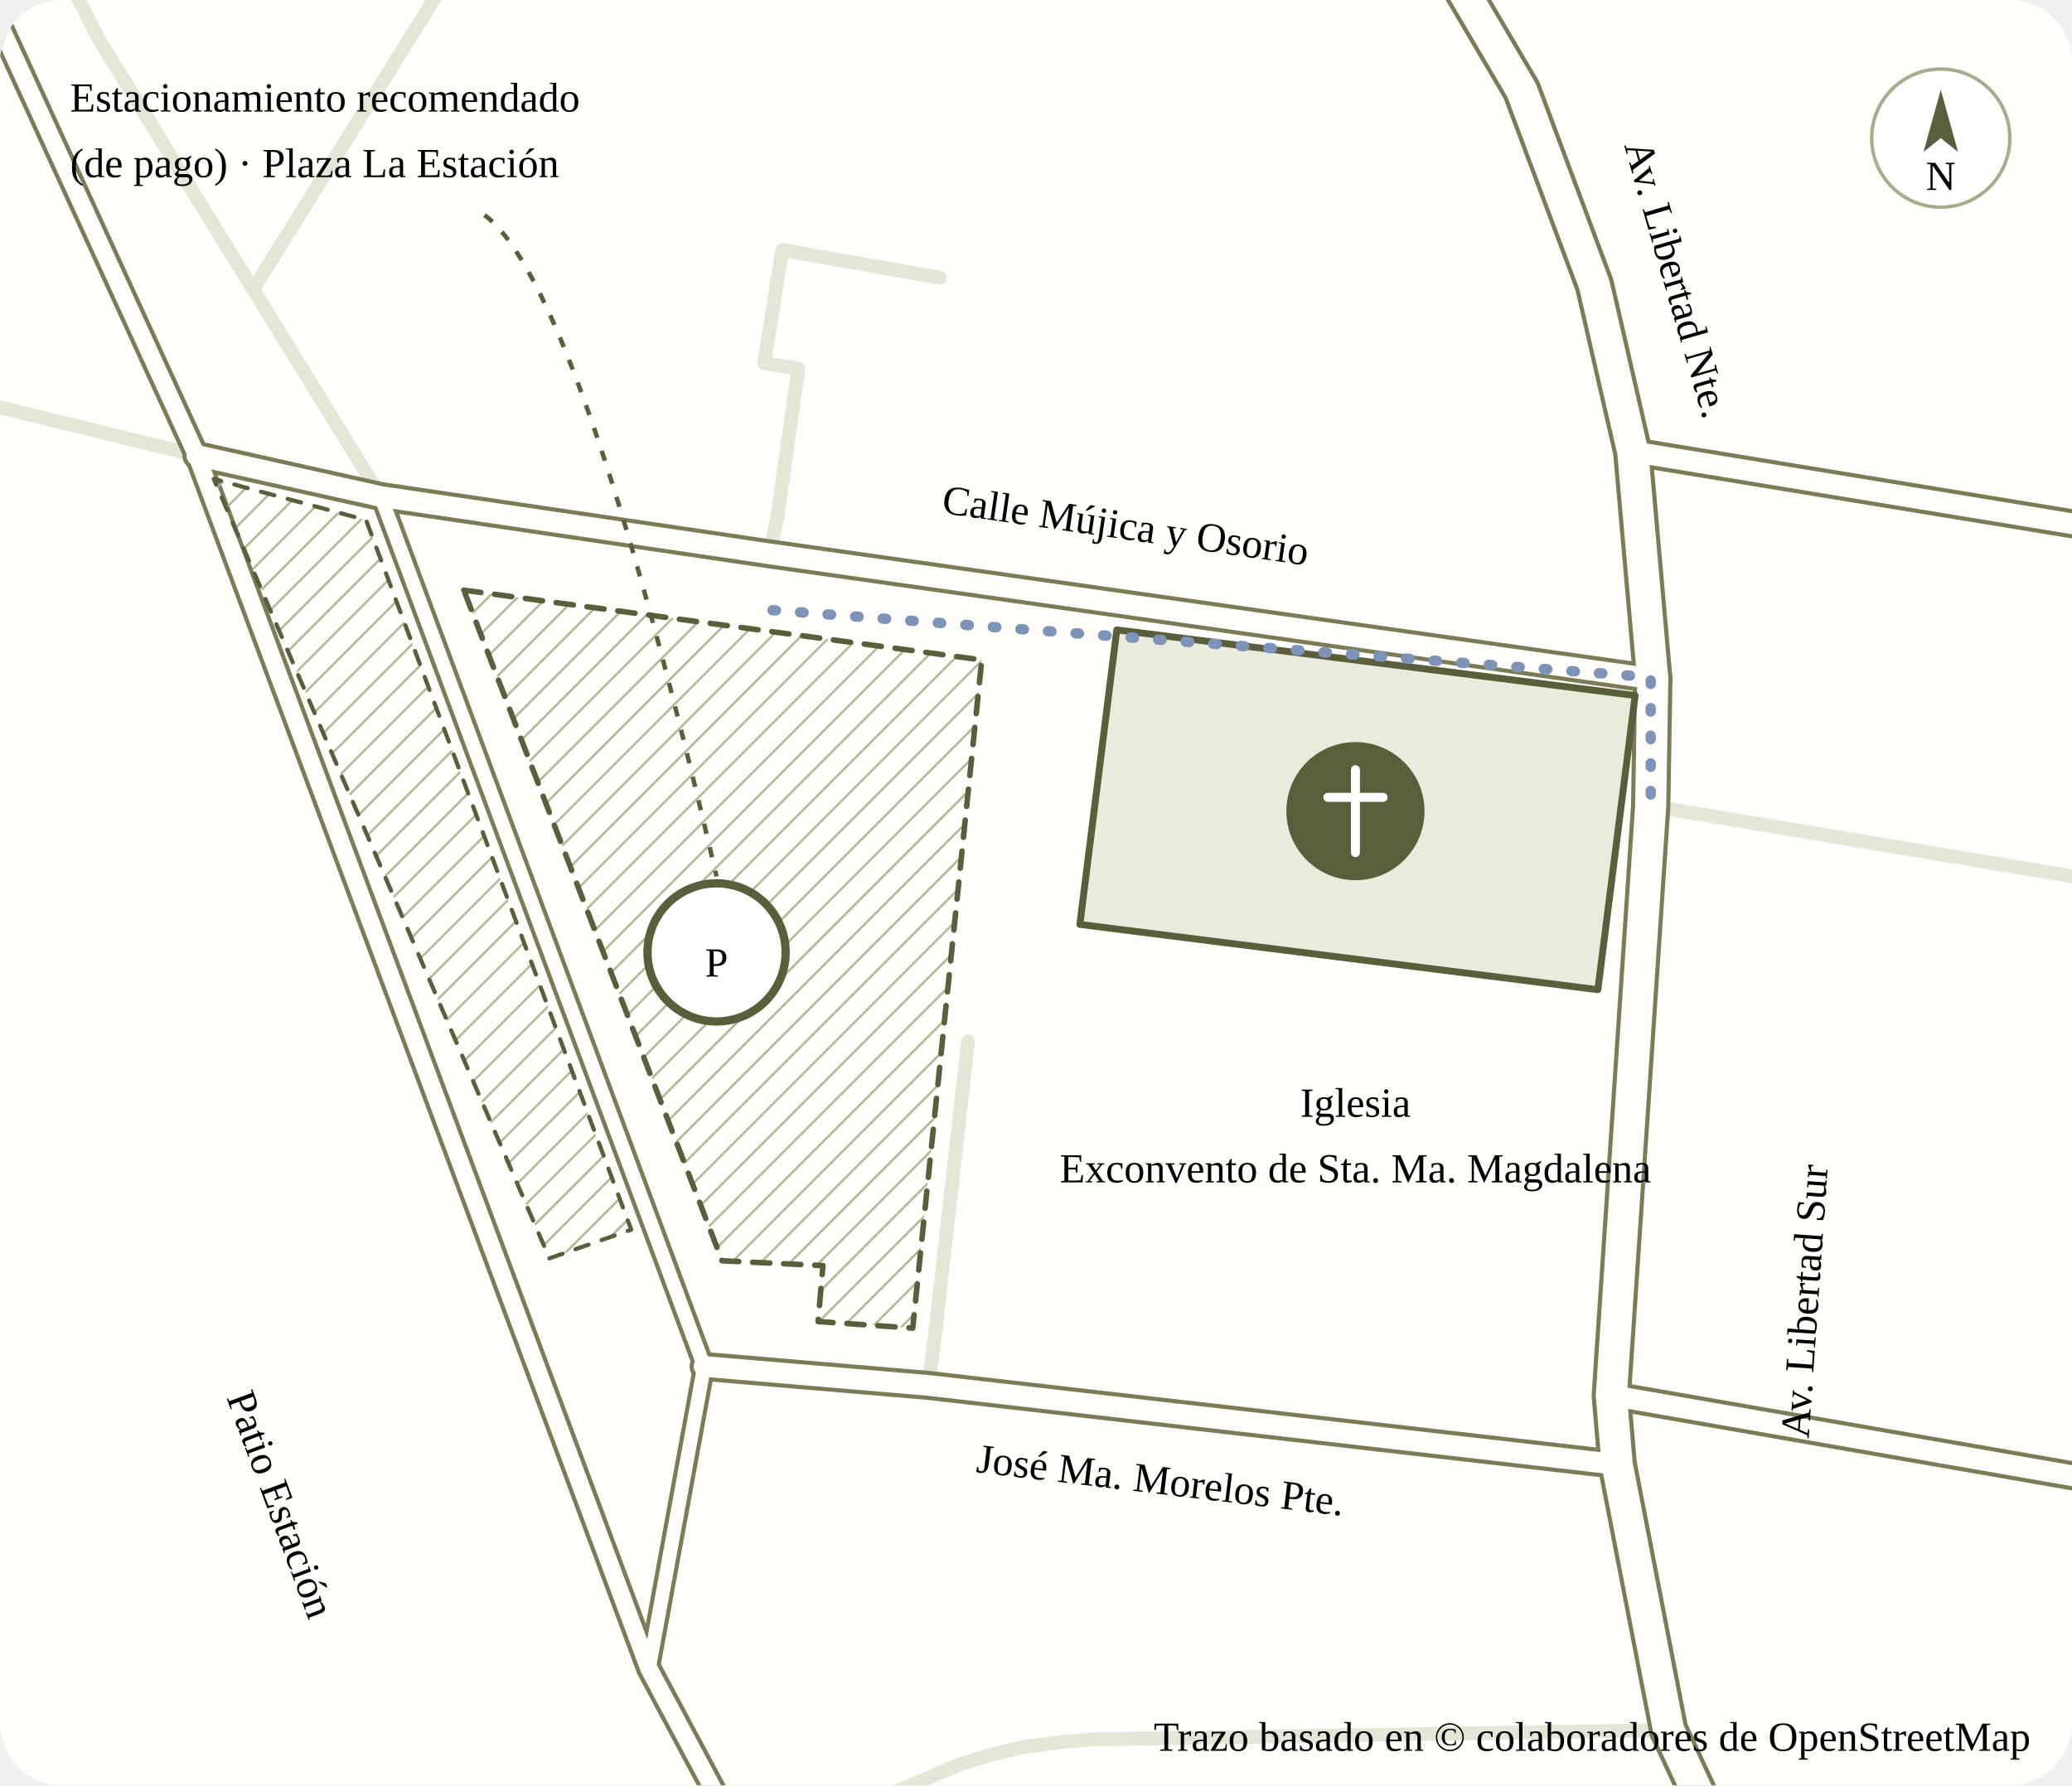
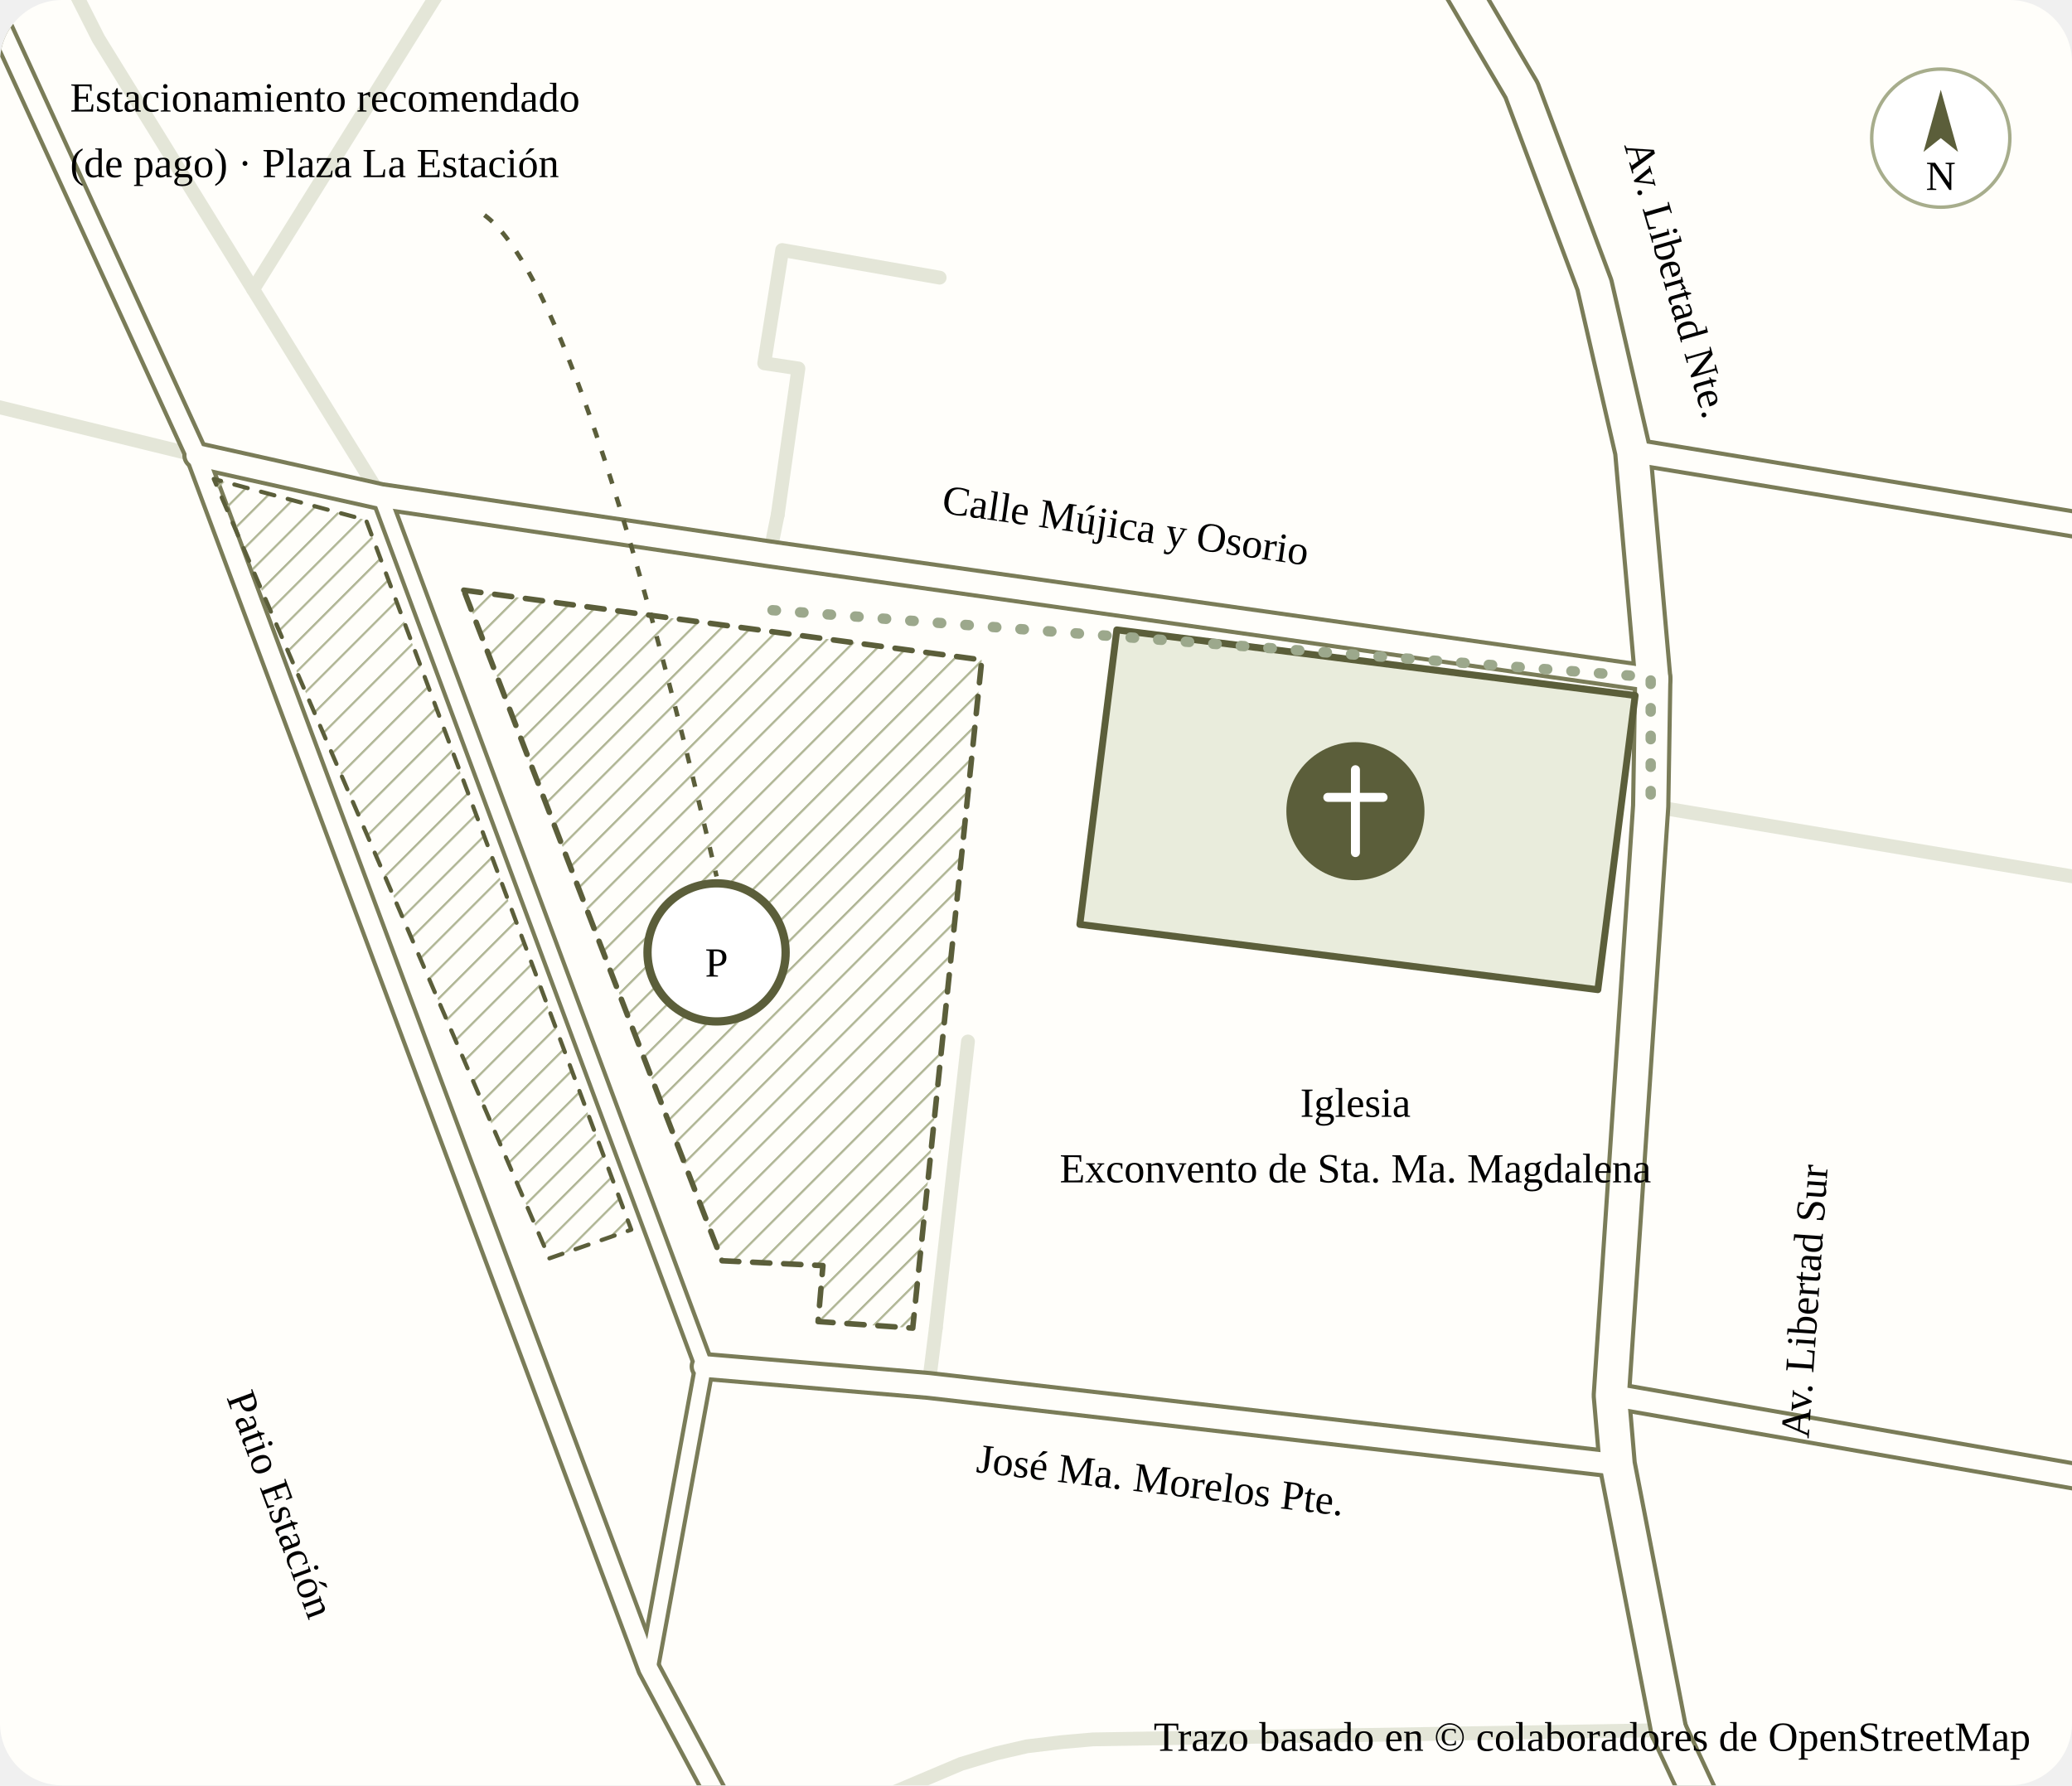
<svg xmlns="http://www.w3.org/2000/svg" class="croquis-svg" viewBox="0 0 600 517" role="img" aria-labelledby="croquis-title croquis-desc">
  <defs>
    <clipPath id="cq-clip">
      <rect x="0" y="0" width="600" height="517" rx="18" />
    </clipPath>
    <pattern id="cq-hatch" width="6" height="6" patternUnits="userSpaceOnUse" patternTransform="rotate(45)">
      <line x1="0" y1="0" x2="0" y2="6" stroke="#a7ad8c" stroke-width="1.2" />
    </pattern>
  </defs>
  <rect x="0" y="0" width="600" height="517" rx="18" fill="#fffefa" />
  <g clip-path="url(#cq-clip)" fill="none" stroke-linecap="round" stroke-linejoin="round">
    <path d="M894.8,29.6 L1010.5,47.9 L1075.8,57.3 L1129.8,65.1 L1171.8,71.2 L1261.4,84.7" stroke="#e4e6d8" stroke-width="4" />
    <path d="M707.4,169.3 L691.9,269.1 L665.7,438.8 L629.5,638.1" stroke="#e4e6d8" stroke-width="4" />
    <path d="M869.4,193.0 L894.8,29.6 L934.6,-194.5 L1056.8,-882.0" stroke="#e4e6d8" stroke-width="4" />
    <path d="M522.8,-181.0 L538.3,-306.4 L562.0,-458.6 L586.6,-610.3 L613.0,-757.3 L635.4,-907.3 L645.0,-997.0" stroke="#e4e6d8" stroke-width="4" />
    <path d="M1146.3,-881.1 L1010.5,47.9 L984.8,208.8" stroke="#e4e6d8" stroke-width="4" />
    <path d="M478.0,233.4 L691.9,269.1 L854.7,291.2" stroke="#e4e6d8" stroke-width="4" />
    <path d="M974.4,309.2 L945.0,480.5" stroke="#e4e6d8" stroke-width="4" />
    <path d="M854.7,291.2 L974.4,309.2 L1133.5,339.5 L1349.0,379.0" stroke="#e4e6d8" stroke-width="4" />
    <path d="M448.6,-189.1 L522.8,-181.0" stroke="#e4e6d8" stroke-width="4" />
    <path d="M866.2,-884.4 L839.4,-721.8 L819.0,-574.8 L791.1,-427.5 L769.6,-274.2 L752.3,-148.2 L732.0,0.2 L721.8,69.9 L707.4,169.3" stroke="#e4e6d8" stroke-width="4" />
    <path d="M622.2,1680.7 L689.4,1300.2 L718.9,1085.0 L741.8,965.2 L749.5,927.2 L775.9,775.9 L796.9,673.6 L806.2,603.8 L814.5,546.4 L826.6,462.8 L854.7,291.2 L869.4,193.0" stroke="#e4e6d8" stroke-width="4" />
    <path d="M-631.8,1012.5 L-571.1,809.7 L-515.1,580.1 L-473.7,420.9 L-395.6,121.6 L-326.4,-154.2" stroke="#e4e6d8" stroke-width="4" />
    <path d="M-49.1,-142.3 L-233.8,-528.2 L-234.2,-539.7 L-229.1,-549.3" stroke="#e4e6d8" stroke-width="4" />
    <path d="M-424.3,914.2 L-421.0,899.8 L-389.6,759.9 L-353.5,617.0 L-315.3,462.1 L-243.0,163.0 L-196.5,-32.6" stroke="#e4e6d8" stroke-width="4" />
    <path d="M-389.6,759.9 L-187.5,656.7" stroke="#e4e6d8" stroke-width="4" />
    <path d="M-5.6,116.6 L-109.0,511.9 L-149.9,664.3 L-176.1,760.1 L-174.4,774.8" stroke="#e4e6d8" stroke-width="4" />
    <path d="M-689.7,541.5 L-515.1,580.1 L-353.5,617.0 L-187.5,656.7 L-149.9,664.3" stroke="#e4e6d8" stroke-width="4" />
    <path d="M-395.6,121.6 L-243.0,163.0 L-181.5,175.3 L-128.3,185.9 L-119.1,185.1 L-112.0,180.2" stroke="#e4e6d8" stroke-width="4" />
    <path d="M2605.3,458.9 L2447.7,436.9 L2232.2,400.9 L2125.5,384.2 L2017.2,369.5 L1804.5,334.6 L1589.5,298.8 L1476.0,282.2 L1366.4,266.1 L1145.8,233.4 L984.8,208.8 L869.4,193.0" stroke="#e4e6d8" stroke-width="4" />
    <path d="M1547.0,573.0 L1323.6,541.0 L1109.5,508.3 L945.0,480.5 L826.6,462.8" stroke="#e4e6d8" stroke-width="4" />
    <path d="M57.0,131.9 L-5.6,116.6 L-42.2,104.1 L-78.7,82.3 L-108.1,53.9 L-139.7,23.3 L-196.5,-32.6 L-326.4,-154.2" stroke="#e4e6d8" stroke-width="4" />
    <path d="M-473.7,420.9 L-315.3,462.1 L-109.0,511.9" stroke="#e4e6d8" stroke-width="4" />
    <path d="M275.2,-197.4 L307.8,-339.7 L340.8,-491.6 L365.9,-642.7 L390.9,-793.0 L345.2,-865.7" stroke="#e4e6d8" stroke-width="4" />
    <path d="M67.8,-347.9 L-49.1,-142.3 L-57.6,-124.0 L-59.0,-121.5 L-139.7,23.3" stroke="#e4e6d8" stroke-width="4" />
    <path d="M-112.0,180.2 L-78.7,82.3" stroke="#e4e6d8" stroke-width="4" />
    <path d="M-49.1,-142.3 L0.0,-45.2 L28.5,11.2 L73.3,83.8 L110.3,143.8" stroke="#e4e6d8" stroke-width="4" />
    <path d="M483.2,501.0 L316.5,503.7 L307.4,504.5 L297.4,505.7 L288.3,507.8 L278.3,510.8 L216.6,536.9 L206.6,543.2 L-24.4,688.6 L-115.5,742.9 L-157.0,759.0" stroke="#e4e6d8" stroke-width="4" />
    <path d="M401.4,-40.5 L732.0,0.2 L805.2,13.4 L894.8,29.6" stroke="#e4e6d8" stroke-width="4" />
    <path d="M752.3,-148.2 L522.8,-181.0" stroke="#e4e6d8" stroke-width="4" />
    <path d="M806.2,603.8 L972.5,612.0" stroke="#e4e6d8" stroke-width="4" />
    <path d="M629.5,638.1 L560.7,875.5 L559.3,877.9 L548.9,916.1 L513.8,1039.9 L501.4,1113.3 L493.7,1159.0 L478.0,1252.3" stroke="#e4e6d8" stroke-width="4" />
    <path d="M190.3,822.3 L206.6,543.2" stroke="#e4e6d8" stroke-width="4" />
    <path d="M522.3,568.8 L512.9,578.8 L466.8,636.8 L346.3,618.0" stroke="#e4e6d8" stroke-width="4" />
    <path d="M955.9,794.7 L960.5,746.5 L939.8,743.2 L937.5,744.3 L936.0,746.2 L933.3,750.9 L912.5,800.0 L893.5,841.5" stroke="#e4e6d8" stroke-width="4" />
    <path d="M-33.2,768.0 L-24.4,688.6" stroke="#e4e6d8" stroke-width="4" />
    <path d="M-115.5,742.9 L-33.2,768.0" stroke="#e4e6d8" stroke-width="4" />
    <path d="M-273.5,-210.1 L-326.4,-154.2" stroke="#e4e6d8" stroke-width="4" />
    <path d="M-273.5,-210.1 L-223.3,-270.5 L-220.0,-274.6 L-217.5,-278.6 L-216.8,-282.0 L-216.7,-285.1 L-225.7,-301.5 L-228.3,-303.5 L-231.2,-305.1 L-233.9,-305.2 L-236.9,-304.5 L-298.0,-253.8 L-299.0,-251.7 L-299.5,-249.5 L-299.0,-247.3 L-298.3,-244.8 L-273.5,-210.1" stroke="#e4e6d8" stroke-width="4" />
    <path d="M796.9,673.6 L1073.2,717.8" stroke="#e4e6d8" stroke-width="4" />
    <path d="M397.3,-47.2 L466.3,-83.0" stroke="#e4e6d8" stroke-width="4" />
    <path d="M721.8,69.9 L648.5,57.2" stroke="#e4e6d8" stroke-width="4" />
    <path d="M674.0,703.4 L657.2,725.4 L651.2,736.4 L647.4,760.9" stroke="#e4e6d8" stroke-width="4" />
    <path d="M225.2,149.1 L231.2,106.7 L221.3,105.2 L226.5,72.4 L272.1,80.4" stroke="#e4e6d8" stroke-width="4" />
    <path d="M222.9,160.4 L225.2,149.1" stroke="#e4e6d8" stroke-width="4" />
    <path d="M177.7,-247.8 L149.9,-196.0" stroke="#e4e6d8" stroke-width="4" />
    <path d="M149.9,-196.0 L135.7,-173.6" stroke="#e4e6d8" stroke-width="4" />
    <path d="M238.0,-230.5 L200.1,-193.2 L230.6,-158.3 L275.2,-197.4" stroke="#e4e6d8" stroke-width="4" />
    <path d="M271.0,384.5 L268.9,401.2" stroke="#e4e6d8" stroke-width="4" />
    <path d="M280.3,301.6 L271.0,384.5" stroke="#e4e6d8" stroke-width="4" />
    <path d="M-59.1,19.0 L-108.1,53.9" stroke="#e4e6d8" stroke-width="4" />
    <path d="M-181.5,175.3 L-191.1,123.2" stroke="#e4e6d8" stroke-width="4" />
    <path d="M13.5,-59.0 L0.0,-45.2" stroke="#e4e6d8" stroke-width="4" />
    <path d="M88.2,59.9 L73.3,83.8" stroke="#e4e6d8" stroke-width="4" />
    <path d="M171.2,-73.2 L88.2,59.9" stroke="#e4e6d8" stroke-width="4" />
    <path d="M53.9,-103.2 L13.5,-59.0" stroke="#e4e6d8" stroke-width="4" />
    <path d="M805.2,13.4 L803.7,25.5" stroke="#e4e6d8" stroke-width="4" />
    <path d="M778.7,112.3 L755.7,109.0 L751.1,140.4 L773.4,143.4" stroke="#e4e6d8" stroke-width="4" />
    <path d="M790.8,40.6 L778.7,112.3 L773.4,143.4" stroke="#e4e6d8" stroke-width="4" />
    <path d="M803.7,25.5 L802.5,32.9 L798.8,38.1 L790.8,40.6 L750.0,33.2" stroke="#e4e6d8" stroke-width="4" />
    <path d="M821.1,547.6 L814.5,546.4" stroke="#e4e6d8" stroke-width="4" />
    <path d="M906.0,561.2 L821.1,547.6" stroke="#e4e6d8" stroke-width="4" />
    <path d="M752.7,561.8 L763.6,594.5 L806.2,603.8" stroke="#e4e6d8" stroke-width="4" />
    <path d="M934.6,-194.5 L861.8,-209.9 L854.2,-176.0 L880.4,-170.3" stroke="#e4e6d8" stroke-width="4" />
    <path d="M685.1,689.4 L674.0,703.4" stroke="#e4e6d8" stroke-width="4" />
    <path d="M-326.4,-154.2 L-357.7,-190.2" stroke="#e4e6d8" stroke-width="4" />
    <path d="M478.6,196.6 L478.0,233.4 L466.6,404.1 L468.3,424.1 L483.2,501.0" stroke="#7a7c58" stroke-width="11.4" />
    <path d="M629.5,638.1 L607.0,621.8 L547.0,586.3 L522.3,568.8 L500.0,537.1 L483.2,501.0" stroke="#7a7c58" stroke-width="11.4" />
    <path d="M1427.8,1137.5 L1236.9,1040.2 L1222.5,1032.3 L1081.1,947.5 L1039.4,922.9 L893.5,841.5 L830.9,806.6 L775.9,775.9 L753.2,758.2 L685.1,689.4 L647.9,651.8 L629.5,638.1" stroke="#7a7c58" stroke-width="11.4" />
    <path d="M478.6,196.6 L472.8,130.8 L461.7,82.5 L440.6,26.1 L401.4,-40.5 L397.3,-47.2 L377.9,-77.0 L340.0,-129.4 L275.2,-197.4 L238.0,-230.5 L191.2,-269.1 L67.8,-347.9 L-85.8,-444.2 L-229.1,-549.3 L-263.5,-583.5 L-499.9,-780.6 L-702.6,-928.8 L-802.1,-1001.0 L-818.4,-1013.8" stroke="#7a7c58" stroke-width="11.4" />
    <path d="M478.6,196.6 L222.9,160.4 L110.3,143.8 L57.0,131.9" stroke="#7a7c58" stroke-width="8.4" />
    <path d="M468.3,424.1 L268.9,401.2 L203.9,395.7" stroke="#7a7c58" stroke-width="8.4" />
    <path d="M826.6,462.8 L665.7,438.8 L466.6,404.1" stroke="#7a7c58" stroke-width="8.4" />
    <path d="M187.9,483.2 L203.9,395.7 L110.3,143.8" stroke="#7a7c58" stroke-width="6.4" />
    <path d="M216.6,536.9 L187.9,483.2 L57.0,131.9" stroke="#7a7c58" stroke-width="7.4" />
    <path d="M869.4,193.0 L707.4,169.3 L472.8,130.8" stroke="#7a7c58" stroke-width="8.4" />
    <path d="M-1539.8,-2248.3 L-988.0,-1469.4 L-805.3,-1206.1 L-727.8,-1118.2 L-585.0,-905.4 L-499.9,-780.6 L-59.0,-121.5 L57.0,131.9" stroke="#7a7c58" stroke-width="7.4" />
    <path d="M216.6,536.9 L259.9,617.4 L284.3,655.6 L294.2,667.9 L333.3,715.3 L371.6,754.6 L391.7,773.6 L412.1,791.3 L451.4,820.2 L472.8,834.0 L494.2,844.8 L560.7,875.5 L749.5,927.2 L1027.4,1000.7 L1194.6,1041.6 L1222.5,1032.3" stroke="#7a7c58" stroke-width="7.4" />
    <path d="M478.6,196.6 L478.0,233.4 L466.6,404.1 L468.3,424.1 L483.2,501.0" stroke="#fffefa" stroke-width="9" />
    <path d="M629.5,638.1 L607.0,621.8 L547.0,586.3 L522.3,568.8 L500.0,537.1 L483.2,501.0" stroke="#fffefa" stroke-width="9" />
    <path d="M1427.8,1137.5 L1236.9,1040.2 L1222.5,1032.3 L1081.1,947.5 L1039.4,922.9 L893.5,841.5 L830.9,806.6 L775.9,775.9 L753.2,758.2 L685.1,689.4 L647.9,651.8 L629.5,638.1" stroke="#fffefa" stroke-width="9" />
    <path d="M478.6,196.6 L472.8,130.8 L461.7,82.5 L440.6,26.1 L401.4,-40.5 L397.3,-47.2 L377.9,-77.0 L340.0,-129.4 L275.2,-197.4 L238.0,-230.5 L191.2,-269.1 L67.8,-347.9 L-85.8,-444.2 L-229.1,-549.3 L-263.5,-583.5 L-499.9,-780.6 L-702.6,-928.8 L-802.1,-1001.0 L-818.4,-1013.8" stroke="#fffefa" stroke-width="9" />
    <path d="M478.6,196.6 L222.9,160.4 L110.3,143.8 L57.0,131.9" stroke="#fffefa" stroke-width="6" />
    <path d="M468.3,424.1 L268.9,401.2 L203.9,395.7" stroke="#fffefa" stroke-width="6" />
    <path d="M826.6,462.8 L665.7,438.8 L466.6,404.1" stroke="#fffefa" stroke-width="6" />
    <path d="M187.9,483.2 L203.9,395.7 L110.3,143.8" stroke="#fffefa" stroke-width="4" />
    <path d="M216.6,536.9 L187.9,483.2 L57.0,131.9" stroke="#fffefa" stroke-width="5" />
    <path d="M869.4,193.0 L707.4,169.3 L472.8,130.8" stroke="#fffefa" stroke-width="6" />
    <path d="M-1539.8,-2248.3 L-988.0,-1469.4 L-805.3,-1206.1 L-727.8,-1118.2 L-585.0,-905.4 L-499.9,-780.6 L-59.0,-121.5 L57.0,131.9" stroke="#fffefa" stroke-width="5" />
    <path d="M216.6,536.9 L259.9,617.4 L284.3,655.6 L294.2,667.9 L333.3,715.3 L371.6,754.6 L391.7,773.6 L412.1,791.3 L451.4,820.2 L472.8,834.0 L494.2,844.8 L560.7,875.5 L749.5,927.2 L1027.4,1000.7 L1194.6,1041.6 L1222.5,1032.3" stroke="#fffefa" stroke-width="5" />
    <path d="M134.3,170.9 L284.3,191.1 L264.3,384.6 L236.9,382.7 L238.3,366.5 L209.1,365.1 L134.3,170.9 Z" fill="url(#cq-hatch)" stroke="#5b5e3a" stroke-width="1.6" stroke-dasharray="5 4" />
    <path d="M159.1,364.4 L182.8,356.1 L106.0,150.6 L61.9,138.7 L159.1,364.4 Z" fill="url(#cq-hatch)" stroke="#5b5e3a" stroke-width="1.2" stroke-dasharray="4 4" />
    <path d="M473.5,201.4 L323.4,182.4 L312.7,267.7 L462.7,286.6 L473.5,201.4 Z" fill="#e9ecdc" stroke="#5b5e3a" stroke-width="2" />
-     <path d="M223.7,176.7 L478.0,196.1 L478.0,232.7" stroke="#7d93b7" stroke-width="3" stroke-dasharray="1 7" />
+     <path d="M223.7,176.7 L478.0,196.1 L478.0,232.7" stroke="#9ca88c" stroke-width="3" stroke-dasharray="1 7" />
  </g>
  <path d="M140.3,62.3 Q167.5,82.3 207.5,253.8" fill="none" stroke="#5b5e3a" stroke-width="1.3" stroke-dasharray="3 4" />
  <g transform="translate(392.5,234.9)">
    <circle r="20" fill="#5b5e3a" />
    <path d="M0,-12 V12 M-8,-4 H8" stroke="#fff" stroke-width="2.6" stroke-linecap="round" />
  </g>
  <g transform="translate(207.5,275.8)">
    <circle r="20" fill="#fff" stroke="#5b5e3a" stroke-width="2.4" />
    <text y="7" text-anchor="middle" class="cq-p">P</text>
  </g>
  <text class="cq-calle" text-anchor="middle" transform="translate(526.5,377.1) rotate(-86.0)">Av. Libertad Sur</text>
  <text class="cq-calle" text-anchor="middle" transform="translate(481.8,81.9) rotate(73.9)">Av. Libertad Nte.</text>
  <text class="cq-calle" text-anchor="middle" transform="translate(325.4,156.1) rotate(8.2)">Calle Mújica y Osorio</text>
  <text class="cq-calle" text-anchor="middle" transform="translate(335.6,432.6) rotate(6.8)">José Ma. Morelos Pte.</text>
  <text class="cq-calle" text-anchor="middle" transform="translate(77.5,437.0) rotate(69.7)">Patio Estación</text>
  <text class="cq-lugar" text-anchor="middle" transform="translate(392.5,323.4) rotate(0.0)">Iglesia</text>
  <text class="cq-sub" text-anchor="middle" transform="translate(392.5,342.4) rotate(0.0)">Exconvento de Sta. Ma. Magdalena</text>
  <text class="cq-lugar cq-lugar--p" text-anchor="start" transform="translate(20.3,32.3) rotate(0.0)">Estacionamiento recomendado</text>
  <text class="cq-sub" text-anchor="start" transform="translate(20.3,51.3) rotate(0.0)">(de pago) · Plaza La Estación</text>
  <g transform="translate(562,40)" class="cq-norte">
    <circle r="20" fill="#fff" stroke="#a7ad8c" />
    <path d="M0,-14 L5,4 L0,0 L-5,4 Z" fill="#5b5e3a" />
    <text y="15" text-anchor="middle">N</text>
  </g>
  <text class="cq-osm" x="588" y="507" text-anchor="end">Trazo basado en © colaboradores de OpenStreetMap</text>
</svg>
